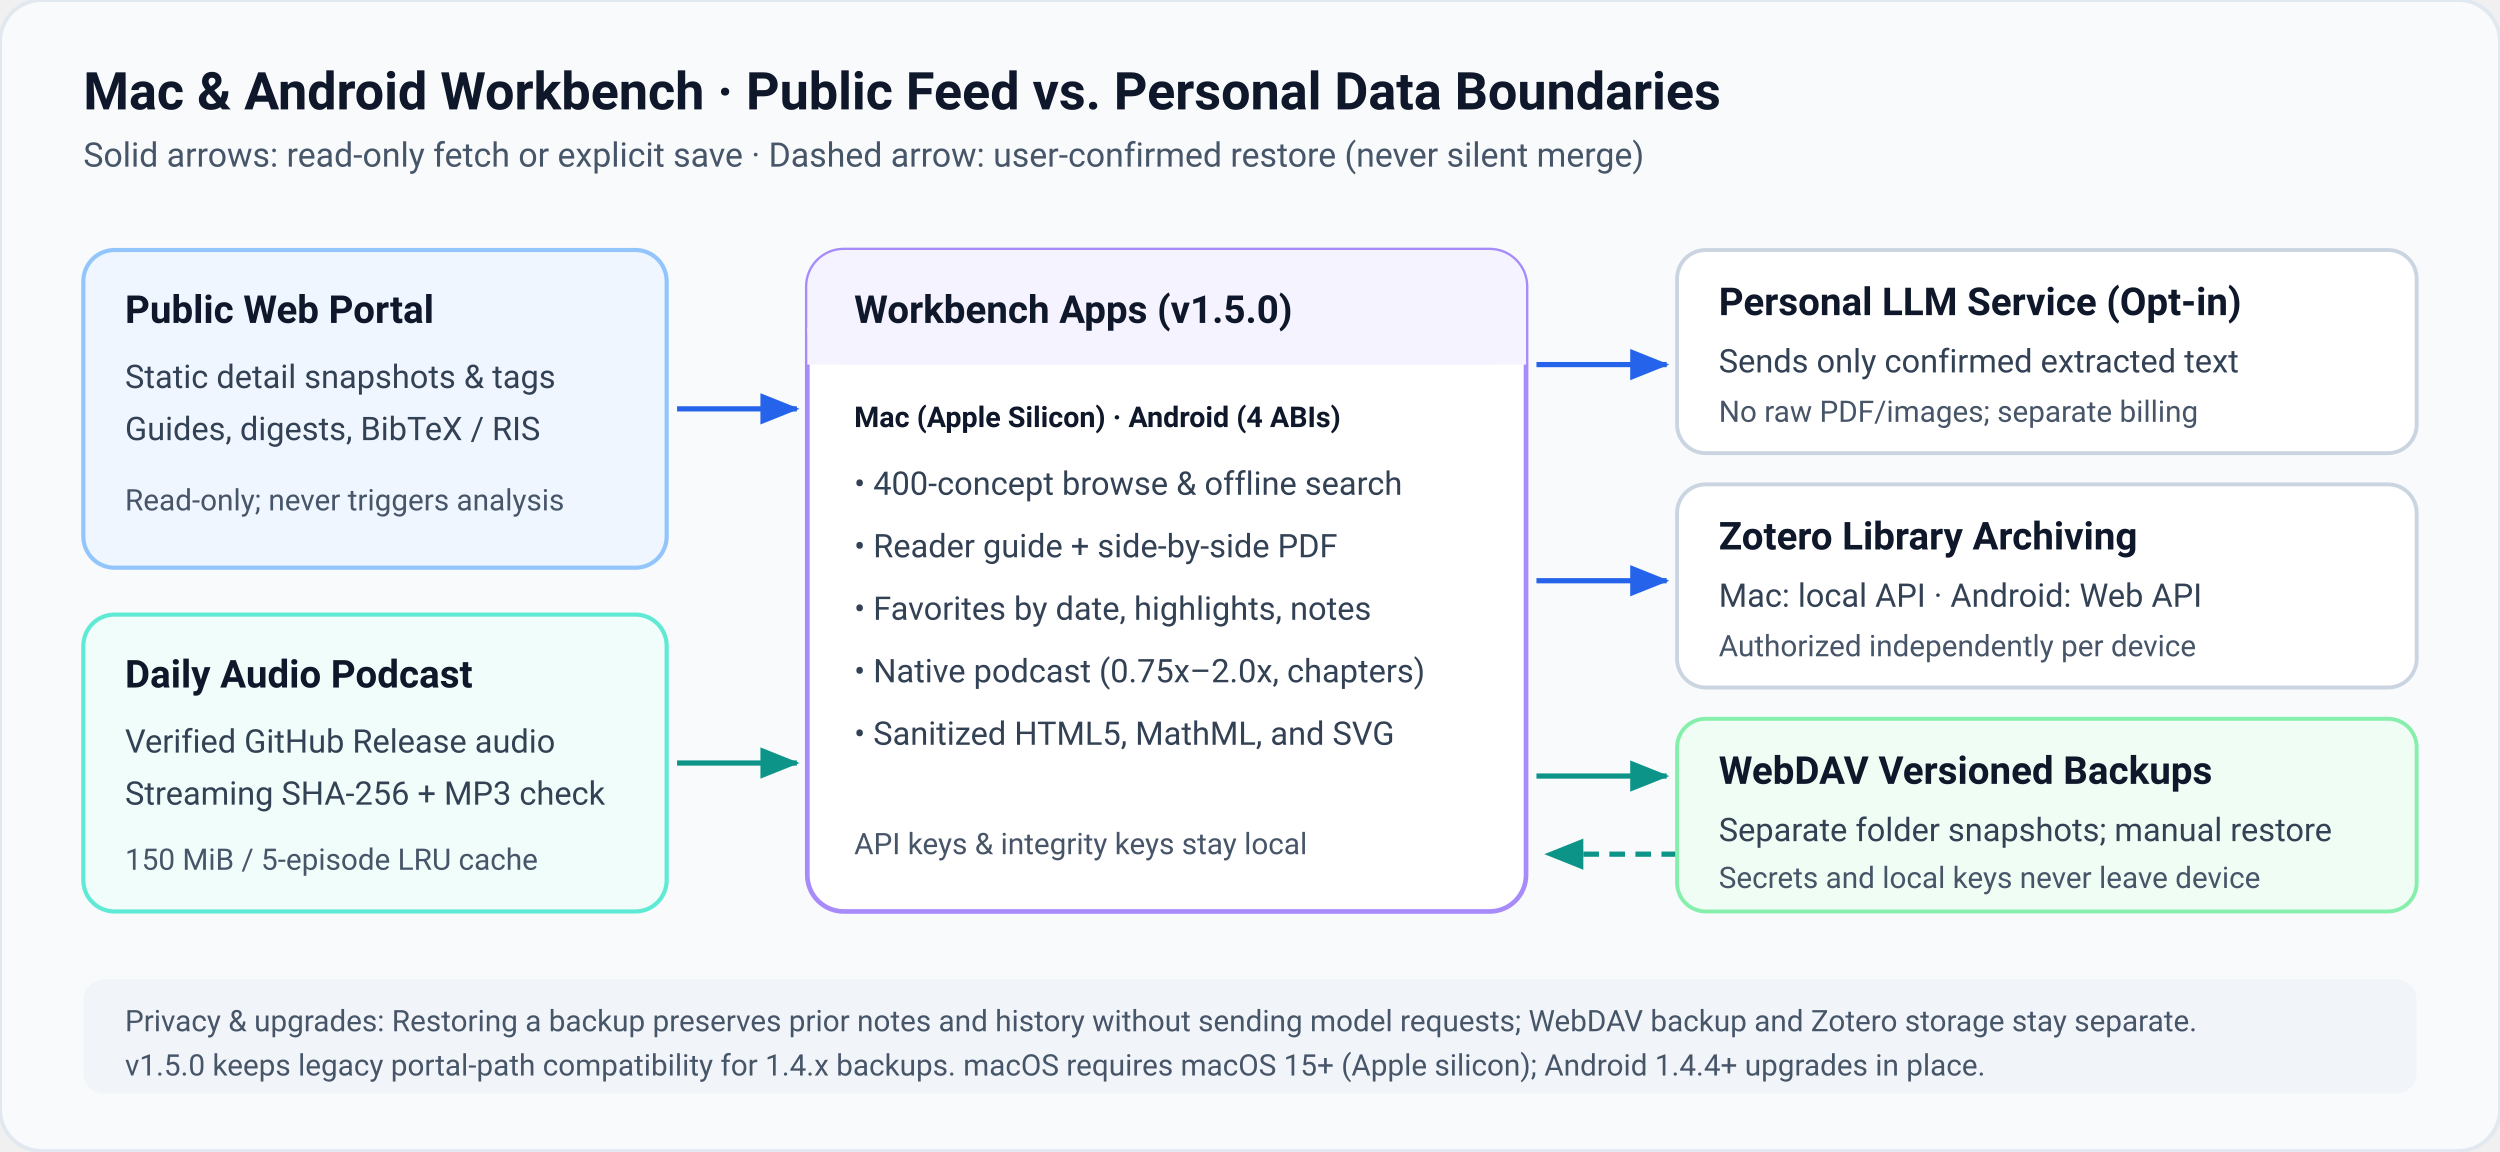
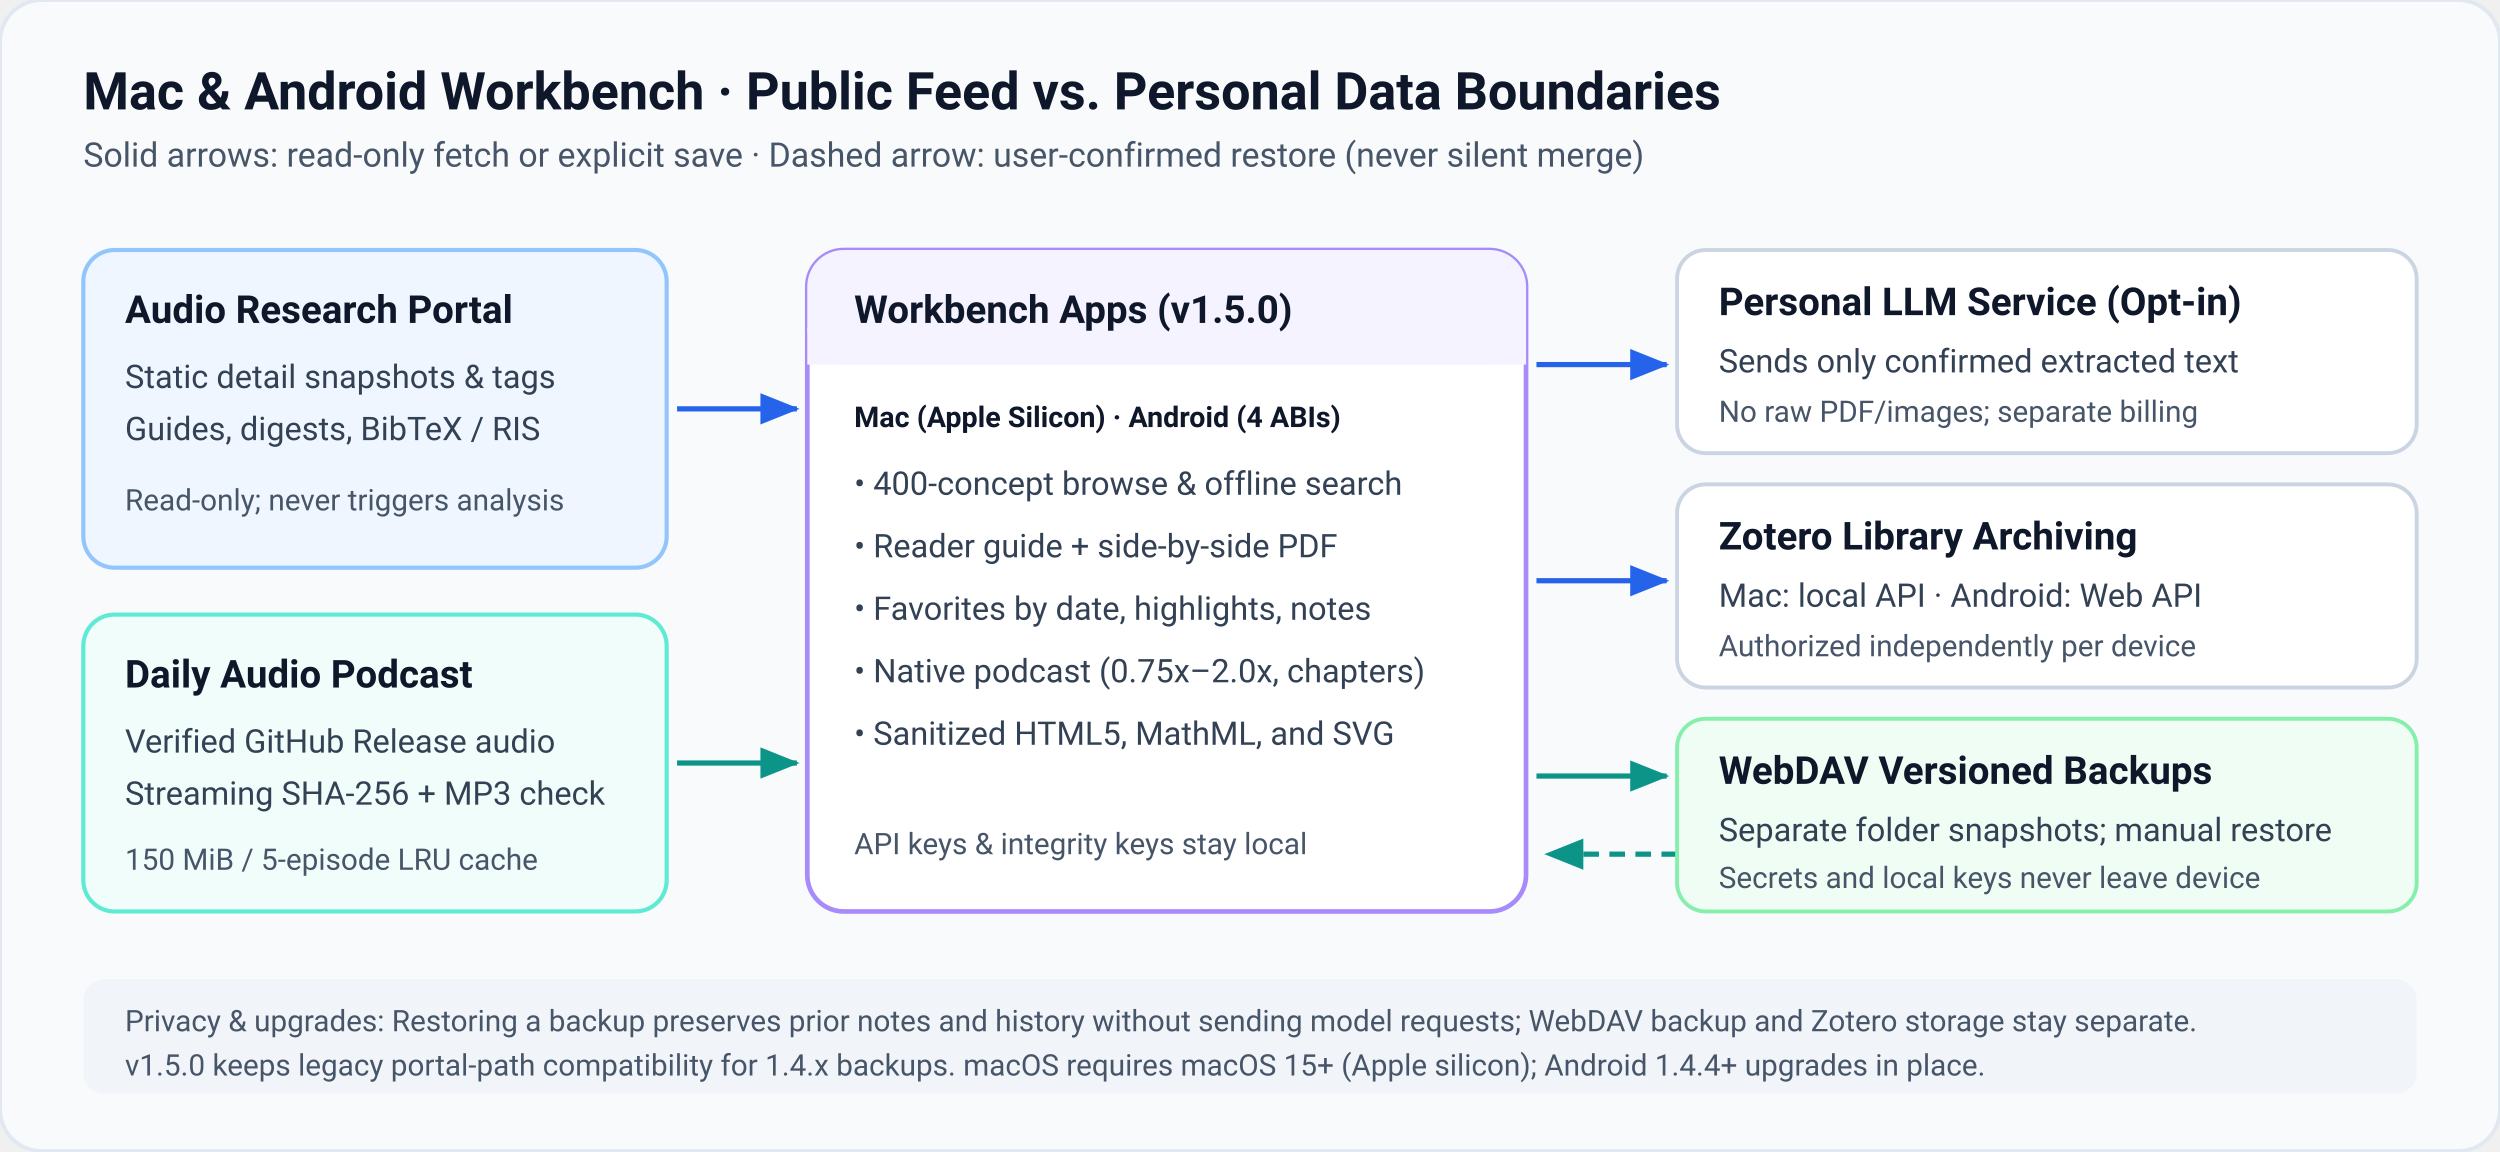
<svg xmlns="http://www.w3.org/2000/svg" width="960" height="442" viewBox="0 0 960 442" role="img" aria-labelledby="title desc">
  <defs>
    <style>
      text { font-family: -apple-system, BlinkMacSystemFont, "Segoe UI", Roboto, Helvetica, Arial, sans-serif; fill: #0f172a; }
      .t-main { font-size: 20px; font-weight: 700; }
      .t-sub { font-size: 13px; fill: #475569; }
      .t-card { font-size: 14.8px; font-weight: 700; }
      .t-badge { font-size: 11px; font-weight: 700; }
      .t-body { font-size: 12.5px; fill: #334155; }
      .t-small { font-size: 11.4px; fill: #475569; }
      .l-solid { fill: none; stroke: #2563eb; stroke-width: 2; marker-end: url(#a-blue); }
      .l-teal { fill: none; stroke: #0d9488; stroke-width: 2; marker-end: url(#a-teal); }
      .l-dash { fill: none; stroke: #0d9488; stroke-width: 2; stroke-dasharray: 6 4; marker-end: url(#a-teal); }
    </style>
    <marker id="a-blue" markerWidth="8" markerHeight="8" refX="7" refY="4" orient="auto">
      <path d="M0,1 L7.5,4 L0,7 Z" fill="#2563eb" />
    </marker>
    <marker id="a-teal" markerWidth="8" markerHeight="8" refX="7" refY="4" orient="auto">
      <path d="M0,1 L7.5,4 L0,7 Z" fill="#0d9488" />
    </marker>
  </defs>
  <rect width="960" height="442" rx="16" fill="#f8fafc" stroke="#e2e8f0" stroke-width="1.5" />
  <text x="32" y="42" class="t-main">Mac &amp; Android Workbench · Public Feed vs. Personal Data Boundaries</text>
  <text x="32" y="64" class="t-sub">Solid arrows: read-only fetch or explicit save  ·  Dashed arrow: user-confirmed restore (never silent merge)</text>
  <rect x="32" y="96" width="224" height="122" rx="12" fill="#eff6ff" stroke="#93c5fd" stroke-width="1.6" />
-   <text x="48" y="124" class="t-card" fill="#1d4ed8">Public Web Portal</text>
+   <text x="48" y="124" class="t-card" fill="#1d4ed8">Audio Research Portal</text>
  <text x="48" y="149" class="t-body">Static detail snapshots &amp; tags</text>
  <text x="48" y="169" class="t-body">Guides, digests, BibTeX / RIS</text>
  <text x="48" y="196" class="t-small">Read-only; never triggers analysis</text>
  <rect x="32" y="236" width="224" height="114" rx="12" fill="#f0fdfa" stroke="#5eead4" stroke-width="1.6" />
  <text x="48" y="264" class="t-card" fill="#0f766e">Daily Audio Podcast</text>
  <text x="48" y="289" class="t-body">Verified GitHub Release audio</text>
  <text x="48" y="309" class="t-body">Streaming SHA-256 + MP3 check</text>
  <text x="48" y="334" class="t-small">150 MiB / 5-episode LRU cache</text>
  <path d="M260 157 H306" class="l-solid" />
  <path d="M260 293 H306" class="l-teal" />
  <rect x="310" y="96" width="276" height="254" rx="14" fill="#ffffff" stroke="#a78bfa" stroke-width="1.8" />
  <rect x="310" y="96" width="276" height="44" rx="14" fill="#f5f3ff" />
  <rect x="310" y="126" width="276" height="14" fill="#f5f3ff" />
  <text x="328" y="124" class="t-card" fill="#5b21b6">Workbench Apps (v1.5.0)</text>
  <text x="328" y="164" class="t-badge" fill="#4338ca">Mac (Apple Silicon) · Android (4 ABIs)</text>
  <text x="328" y="190" class="t-body">• 400-concept browse &amp; offline search</text>
  <text x="328" y="214" class="t-body">• Reader guide + side-by-side PDF</text>
  <text x="328" y="238" class="t-body">• Favorites by date, highlights, notes</text>
  <text x="328" y="262" class="t-body">• Native podcast (0.75x–2.0x, chapters)</text>
  <text x="328" y="286" class="t-body">• Sanitized HTML5, MathML, and SVG</text>
  <text x="328" y="328" class="t-small">API keys &amp; integrity keys stay local</text>
  <path d="M590 140 H640" class="l-solid" />
  <path d="M590 223 H640" class="l-solid" />
  <path d="M590 298 H640" class="l-teal" />
  <path d="M644 328 H594" class="l-dash" />
  <rect x="644" y="96" width="284" height="78" rx="11" fill="#ffffff" stroke="#cbd5e1" stroke-width="1.5" />
  <text x="660" y="121" class="t-card">Personal LLM Service (Opt-in)</text>
  <text x="660" y="143" class="t-body">Sends only confirmed extracted text</text>
  <text x="660" y="162" class="t-small">No raw PDF/images; separate billing</text>
  <rect x="644" y="186" width="284" height="78" rx="11" fill="#ffffff" stroke="#cbd5e1" stroke-width="1.5" />
  <text x="660" y="211" class="t-card">Zotero Library Archiving</text>
  <text x="660" y="233" class="t-body">Mac: local API · Android: Web API</text>
  <text x="660" y="252" class="t-small">Authorized independently per device</text>
  <rect x="644" y="276" width="284" height="74" rx="11" fill="#f0fdf4" stroke="#86efac" stroke-width="1.5" />
  <text x="660" y="301" class="t-card" fill="#15803d">WebDAV Versioned Backups</text>
  <text x="660" y="323" class="t-body">Separate folder snapshots; manual restore</text>
  <text x="660" y="341" class="t-small">Secrets and local keys never leave device</text>
  <rect x="32" y="376" width="896" height="44" rx="8" fill="#f1f5f9" />
  <text x="48" y="396" class="t-small">Privacy &amp; upgrades: Restoring a backup preserves prior notes and history without sending model requests; WebDAV backup and Zotero storage stay separate.</text>
  <text x="48" y="413" class="t-small">v1.5.0 keeps legacy portal-path compatibility for 1.4.x backups. macOS requires macOS 15+ (Apple silicon); Android 1.4.4+ upgrades in place.</text>
</svg>
